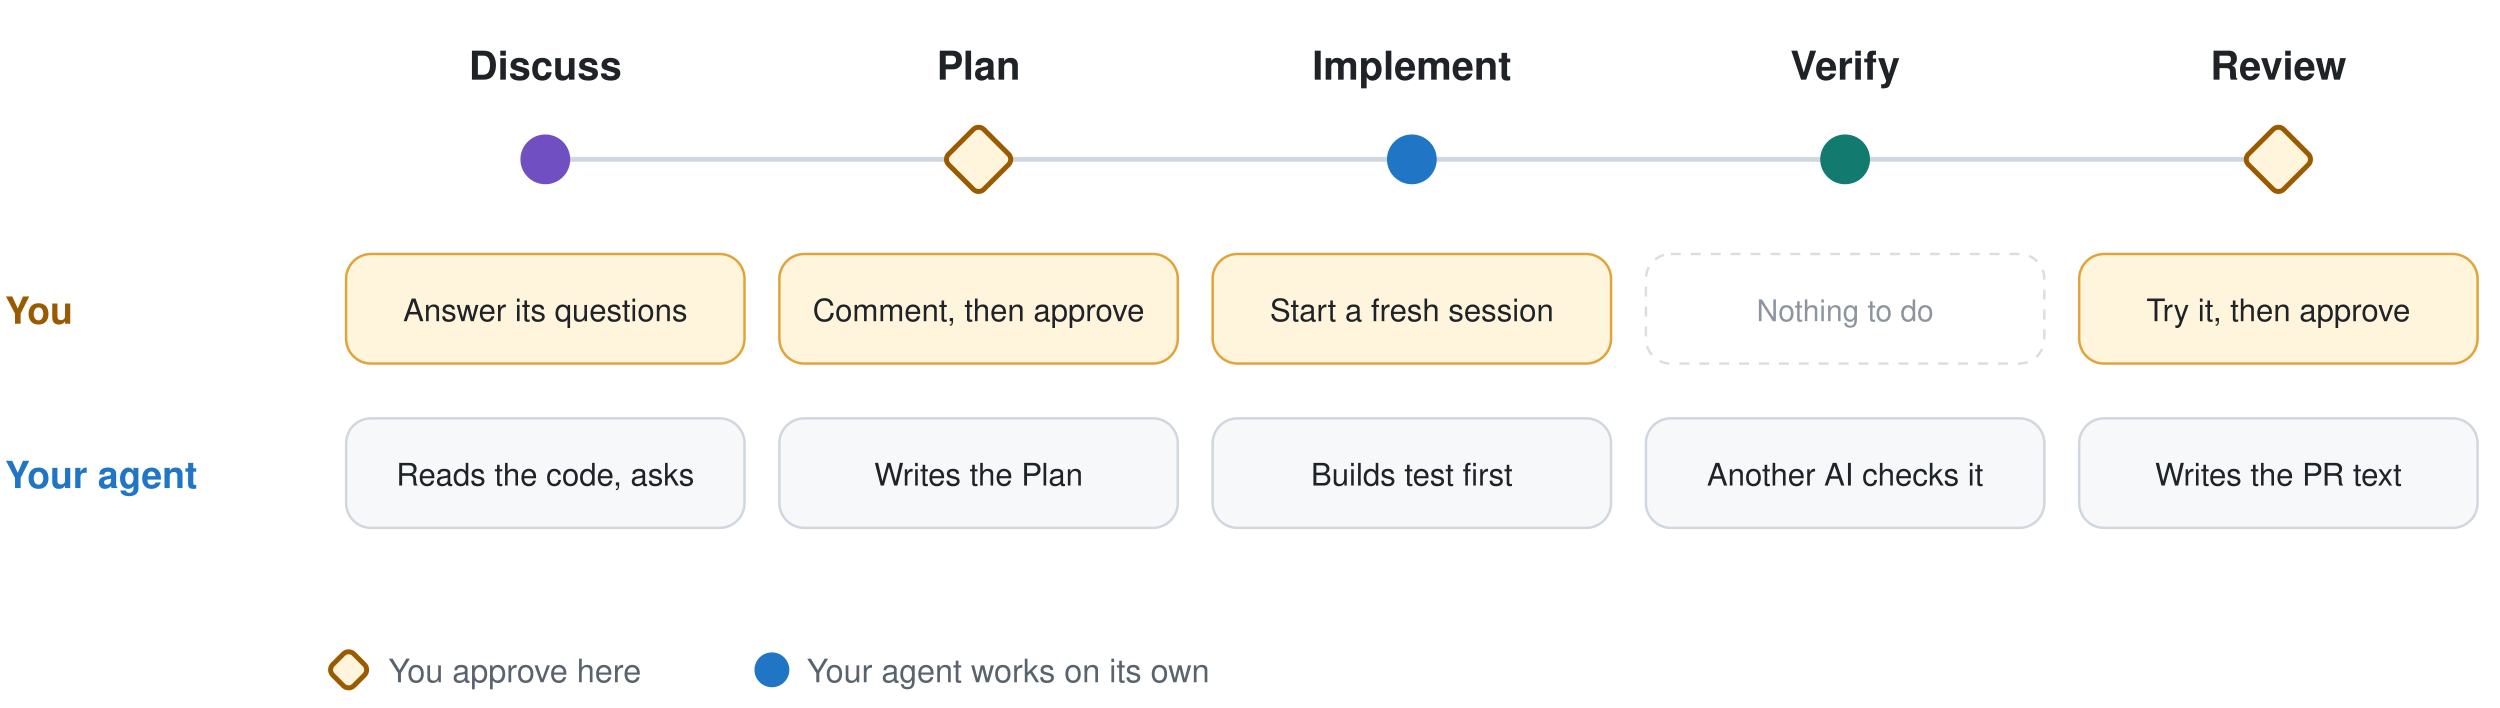
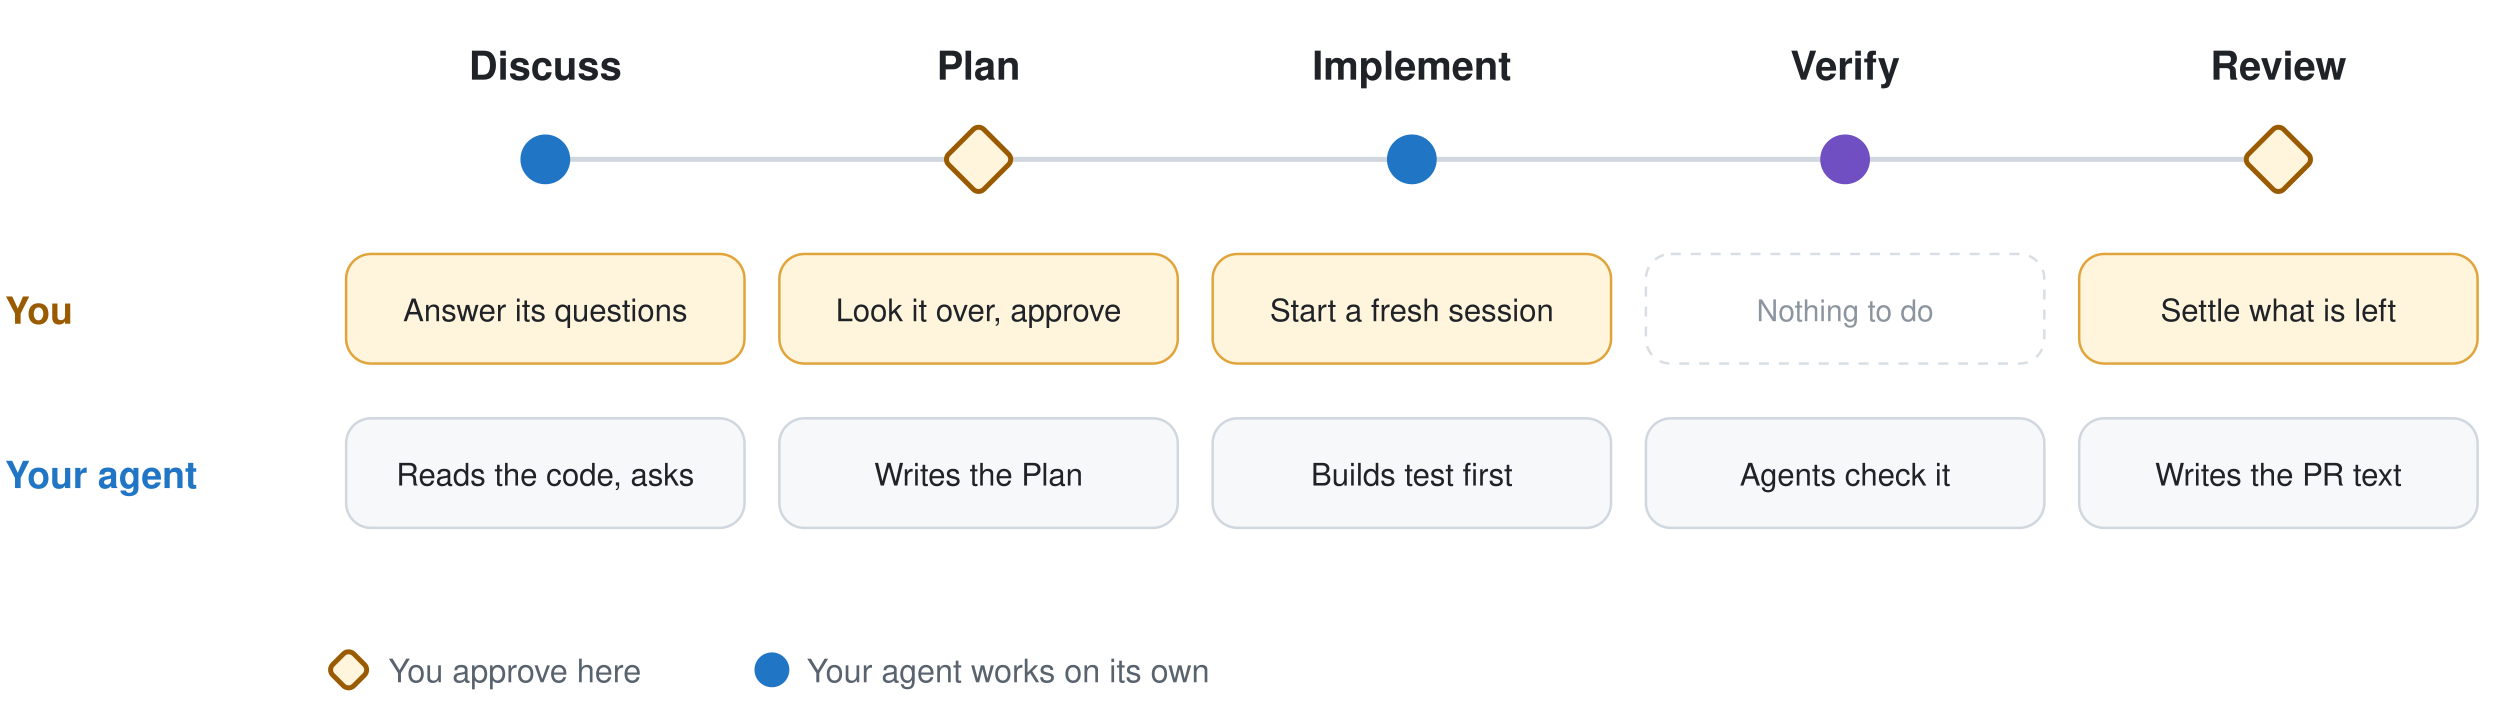
<svg xmlns="http://www.w3.org/2000/svg" width="1004" height="284" viewBox="-2 -2 1004 284" role="img" aria-label="The five steps of a QualityLayer task: Discuss, Plan, Implement, Verify and Review. You approve the Plan before any code and the finished change at the end; your agent does the rest">
  <line x1="217.0" y1="62" x2="913.0" y2="62" stroke="#d0d7de" stroke-width="2" />
  <text x="217.0" y="30" font-family="-apple-system, BlinkMacSystemFont, 'Segoe UI', 'Helvetica Neue', Helvetica, Arial, sans-serif" font-size="16" font-weight="700" fill="#1f2328" text-anchor="middle">Discuss</text>
-   <circle cx="217.0" cy="62" r="10" fill="#6f4fc2" />
+   <circle cx="217.0" cy="62" r="10" fill="#2076c5" />
  <text x="391.0" y="30" font-family="-apple-system, BlinkMacSystemFont, 'Segoe UI', 'Helvetica Neue', Helvetica, Arial, sans-serif" font-size="16" font-weight="700" fill="#1f2328" text-anchor="middle">Plan</text>
  <rect x="381.0" y="52" width="20" height="20" rx="3" transform="rotate(45 391.0 62)" fill="#fff4dc" stroke="#9a5b00" stroke-width="2" />
  <text x="565.0" y="30" font-family="-apple-system, BlinkMacSystemFont, 'Segoe UI', 'Helvetica Neue', Helvetica, Arial, sans-serif" font-size="16" font-weight="700" fill="#1f2328" text-anchor="middle">Implement</text>
  <circle cx="565.0" cy="62" r="10" fill="#2076c5" />
  <text x="739.0" y="30" font-family="-apple-system, BlinkMacSystemFont, 'Segoe UI', 'Helvetica Neue', Helvetica, Arial, sans-serif" font-size="16" font-weight="700" fill="#1f2328" text-anchor="middle">Verify</text>
-   <circle cx="739.0" cy="62" r="10" fill="#127a6e" />
+   <circle cx="739.0" cy="62" r="10" fill="#6f4fc2" />
  <text x="913.0" y="30" font-family="-apple-system, BlinkMacSystemFont, 'Segoe UI', 'Helvetica Neue', Helvetica, Arial, sans-serif" font-size="16" font-weight="700" fill="#1f2328" text-anchor="middle">Review</text>
  <rect x="903.0" y="52" width="20" height="20" rx="3" transform="rotate(45 913.0 62)" fill="#fff4dc" stroke="#9a5b00" stroke-width="2" />
  <text x="0" y="128" font-family="-apple-system, BlinkMacSystemFont, 'Segoe UI', 'Helvetica Neue', Helvetica, Arial, sans-serif" font-size="15" font-weight="700" fill="#9a5b00" text-anchor="start">You</text>
  <rect x="137.0" y="100" width="160" height="44" rx="10" fill="#fff4dc" stroke="#e0a43a" />
  <text x="217.0" y="127" font-family="-apple-system, BlinkMacSystemFont, 'Segoe UI', 'Helvetica Neue', Helvetica, Arial, sans-serif" font-size="12.5" font-weight="500" fill="#1f2328" text-anchor="middle">Answer its questions</text>
  <rect x="311.0" y="100" width="160" height="44" rx="10" fill="#fff4dc" stroke="#e0a43a" />
-   <text x="391.0" y="127" font-family="-apple-system, BlinkMacSystemFont, 'Segoe UI', 'Helvetica Neue', Helvetica, Arial, sans-serif" font-size="12.5" font-weight="500" fill="#1f2328" text-anchor="middle">Comment, then approve</text>
+   <text x="391.0" y="127" font-family="-apple-system, BlinkMacSystemFont, 'Segoe UI', 'Helvetica Neue', Helvetica, Arial, sans-serif" font-size="12.5" font-weight="500" fill="#1f2328" text-anchor="middle">Look it over, approve</text>
  <rect x="485.0" y="100" width="160" height="44" rx="10" fill="#fff4dc" stroke="#e0a43a" />
  <text x="565.0" y="127" font-family="-apple-system, BlinkMacSystemFont, 'Segoe UI', 'Helvetica Neue', Helvetica, Arial, sans-serif" font-size="12.5" font-weight="500" fill="#1f2328" text-anchor="middle">Start a fresh session</text>
  <rect x="659.0" y="100" width="160" height="44" rx="10" fill="none" stroke="#d8dee4" stroke-dasharray="4 4" />
  <text x="739.0" y="127" font-family="-apple-system, BlinkMacSystemFont, 'Segoe UI', 'Helvetica Neue', Helvetica, Arial, sans-serif" font-size="12" font-weight="500" fill="#8c959f" text-anchor="middle">Nothing to do</text>
  <rect x="833.0" y="100" width="160" height="44" rx="10" fill="#fff4dc" stroke="#e0a43a" />
-   <text x="913.0" y="127" font-family="-apple-system, BlinkMacSystemFont, 'Segoe UI', 'Helvetica Neue', Helvetica, Arial, sans-serif" font-size="12.5" font-weight="500" fill="#1f2328" text-anchor="middle">Try it, then approve</text>
+   <text x="913.0" y="127" font-family="-apple-system, BlinkMacSystemFont, 'Segoe UI', 'Helvetica Neue', Helvetica, Arial, sans-serif" font-size="12.5" font-weight="500" fill="#1f2328" text-anchor="middle">Settle what is left</text>
  <text x="0" y="194" font-family="-apple-system, BlinkMacSystemFont, 'Segoe UI', 'Helvetica Neue', Helvetica, Arial, sans-serif" font-size="15" font-weight="700" fill="#2076c5" text-anchor="start">Your agent</text>
  <rect x="137.0" y="166" width="160" height="44" rx="10" fill="#f6f8fa" stroke="#d0d7de" />
  <text x="217.0" y="193" font-family="-apple-system, BlinkMacSystemFont, 'Segoe UI', 'Helvetica Neue', Helvetica, Arial, sans-serif" font-size="12.5" font-weight="500" fill="#1f2328" text-anchor="middle">Reads the code, asks</text>
  <rect x="311.0" y="166" width="160" height="44" rx="10" fill="#f6f8fa" stroke="#d0d7de" />
  <text x="391.0" y="193" font-family="-apple-system, BlinkMacSystemFont, 'Segoe UI', 'Helvetica Neue', Helvetica, Arial, sans-serif" font-size="12.5" font-weight="500" fill="#1f2328" text-anchor="middle">Writes the Plan</text>
  <rect x="485.0" y="166" width="160" height="44" rx="10" fill="#f6f8fa" stroke="#d0d7de" />
  <text x="565.0" y="193" font-family="-apple-system, BlinkMacSystemFont, 'Segoe UI', 'Helvetica Neue', Helvetica, Arial, sans-serif" font-size="12.5" font-weight="500" fill="#1f2328" text-anchor="middle">Builds test first</text>
  <rect x="659.0" y="166" width="160" height="44" rx="10" fill="#f6f8fa" stroke="#d0d7de" />
-   <text x="739.0" y="193" font-family="-apple-system, BlinkMacSystemFont, 'Segoe UI', 'Helvetica Neue', Helvetica, Arial, sans-serif" font-size="12.5" font-weight="500" fill="#1f2328" text-anchor="middle">Another AI checks it</text>
+   <text x="739.0" y="193" font-family="-apple-system, BlinkMacSystemFont, 'Segoe UI', 'Helvetica Neue', Helvetica, Arial, sans-serif" font-size="12.5" font-weight="500" fill="#1f2328" text-anchor="middle">Agents check it</text>
  <rect x="833.0" y="166" width="160" height="44" rx="10" fill="#f6f8fa" stroke="#d0d7de" />
  <text x="913.0" y="193" font-family="-apple-system, BlinkMacSystemFont, 'Segoe UI', 'Helvetica Neue', Helvetica, Arial, sans-serif" font-size="12.5" font-weight="500" fill="#1f2328" text-anchor="middle">Writes the PR text</text>
  <rect x="132" y="261" width="12" height="12" rx="3" transform="rotate(45 138 267)" fill="#fff4dc" stroke="#9a5b00" stroke-width="2" />
  <text x="154" y="272" font-family="-apple-system, BlinkMacSystemFont, 'Segoe UI', 'Helvetica Neue', Helvetica, Arial, sans-serif" font-size="13" font-weight="400" fill="#59636e" text-anchor="start">You approve here</text>
  <circle cx="308" cy="267" r="7" fill="#2076c5" />
  <text x="322" y="272" font-family="-apple-system, BlinkMacSystemFont, 'Segoe UI', 'Helvetica Neue', Helvetica, Arial, sans-serif" font-size="13" font-weight="400" fill="#59636e" text-anchor="start">Your agent works on its own</text>
</svg>
